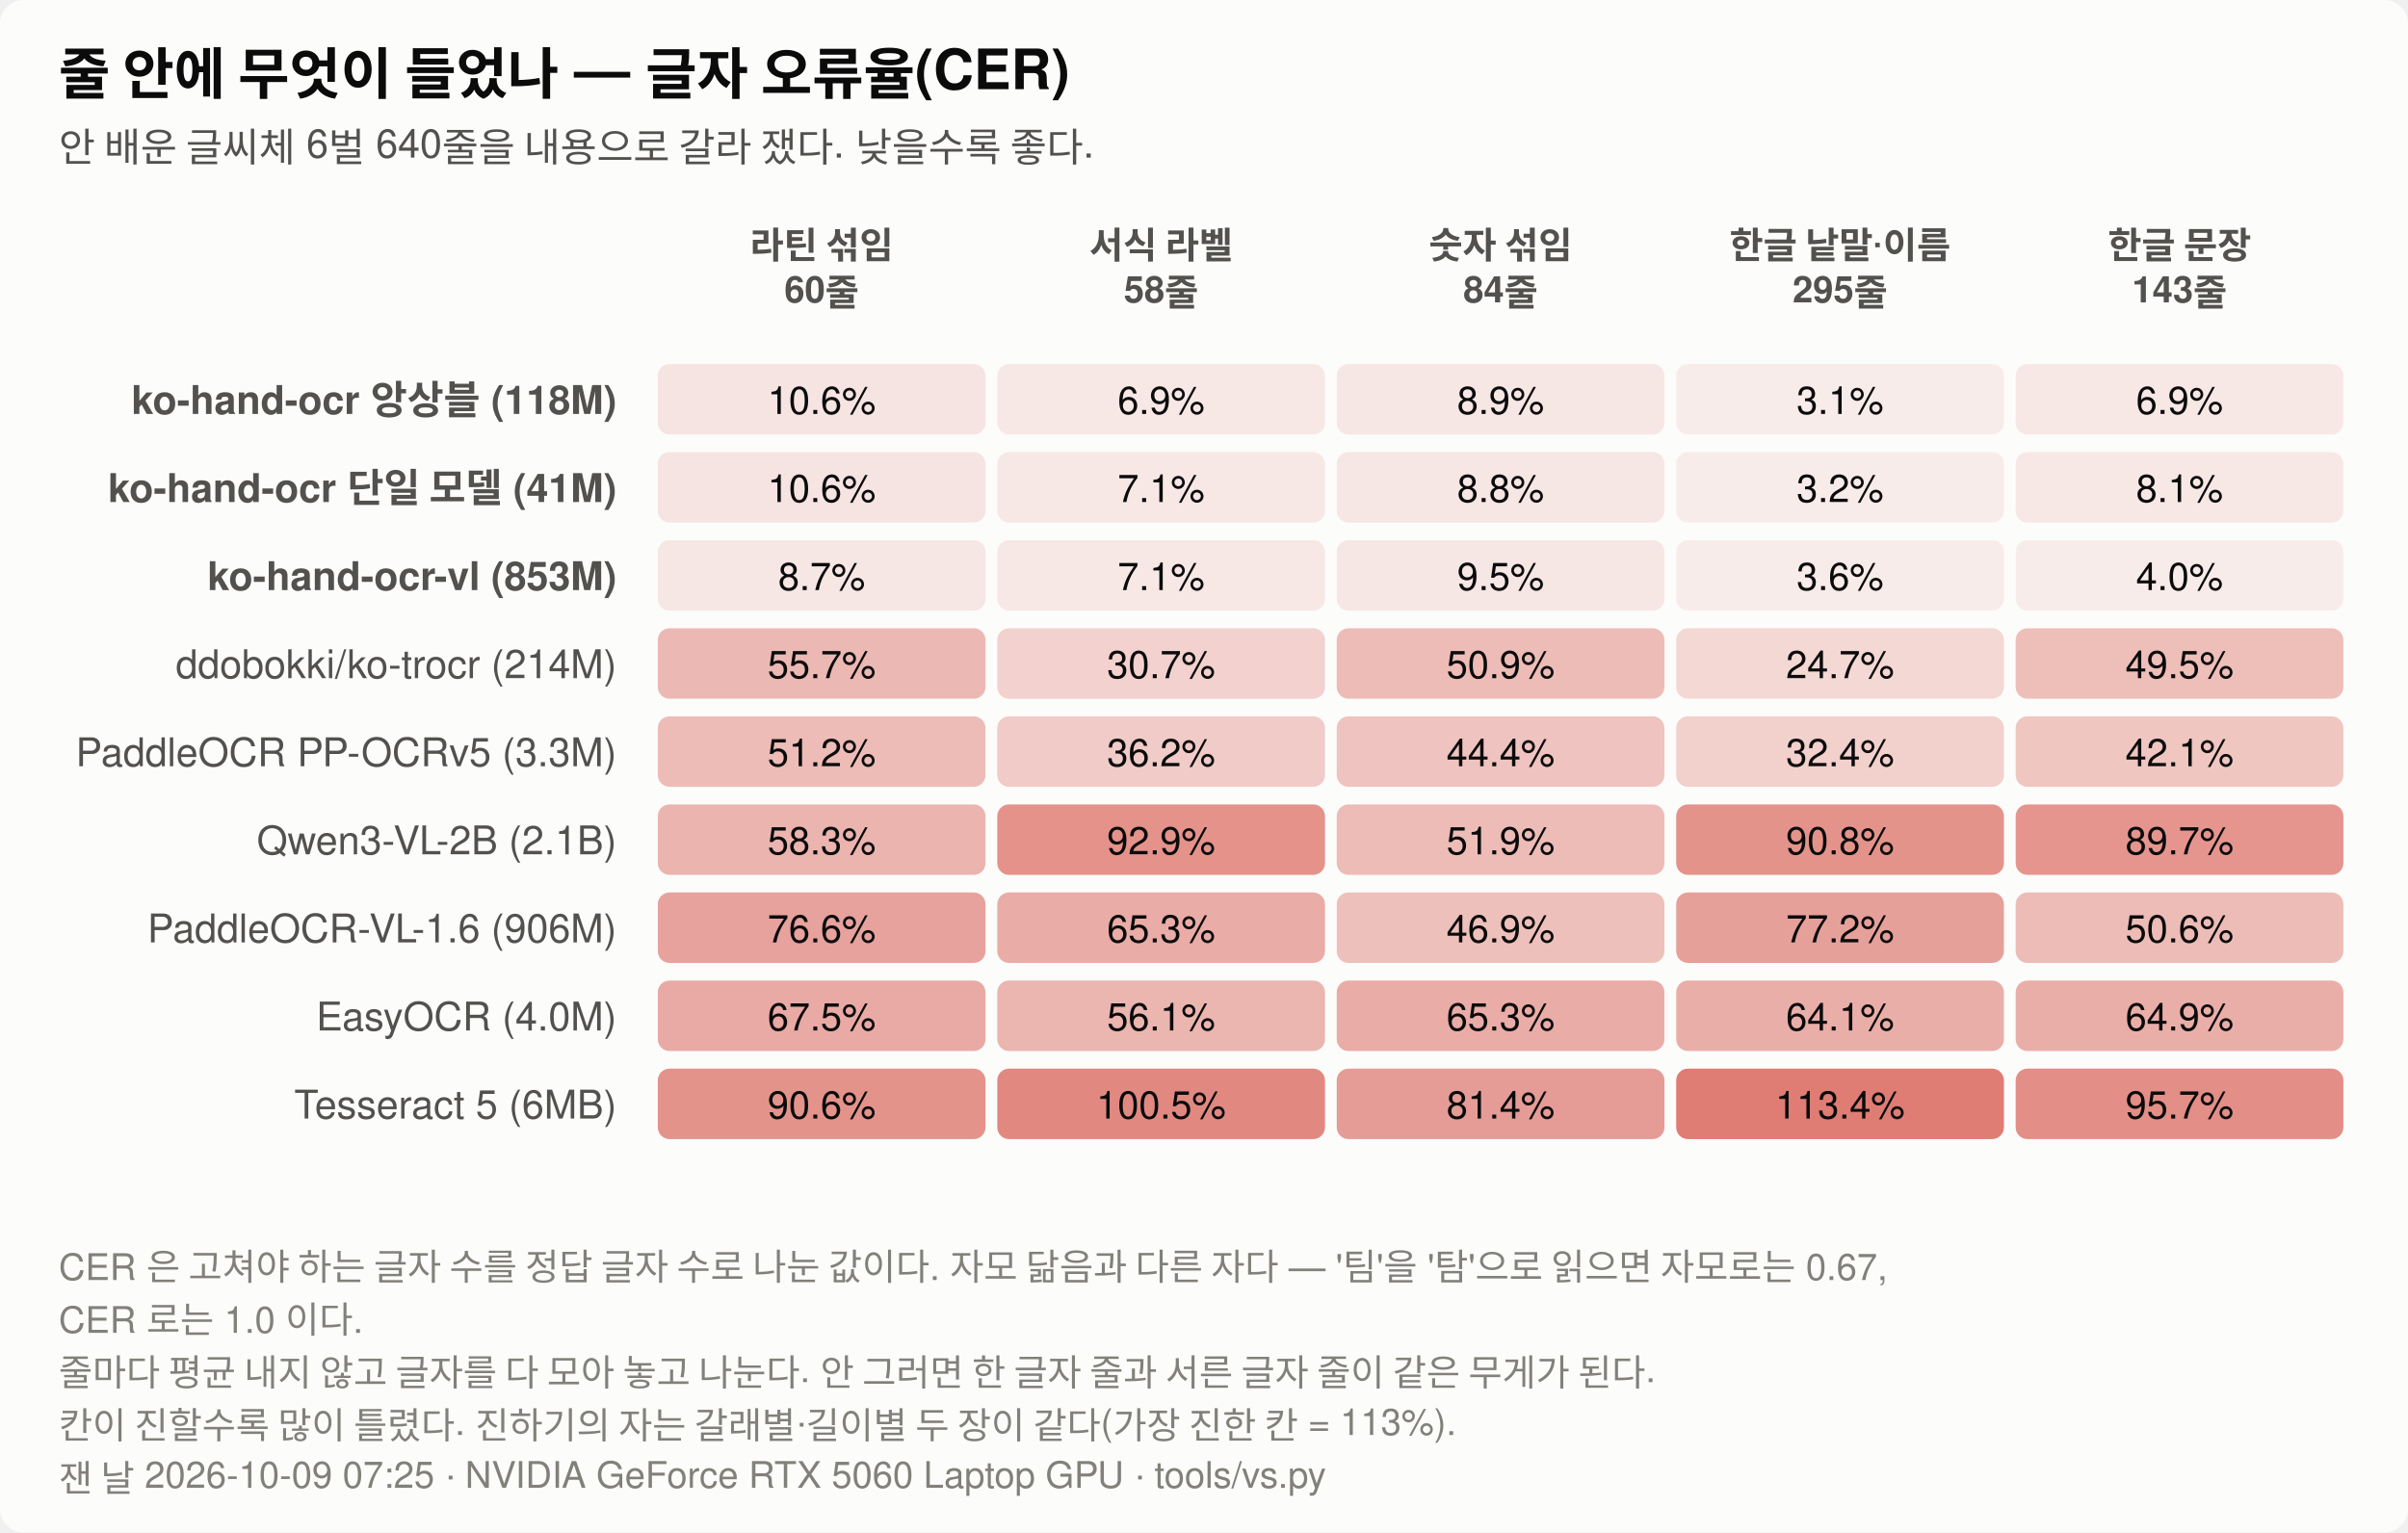
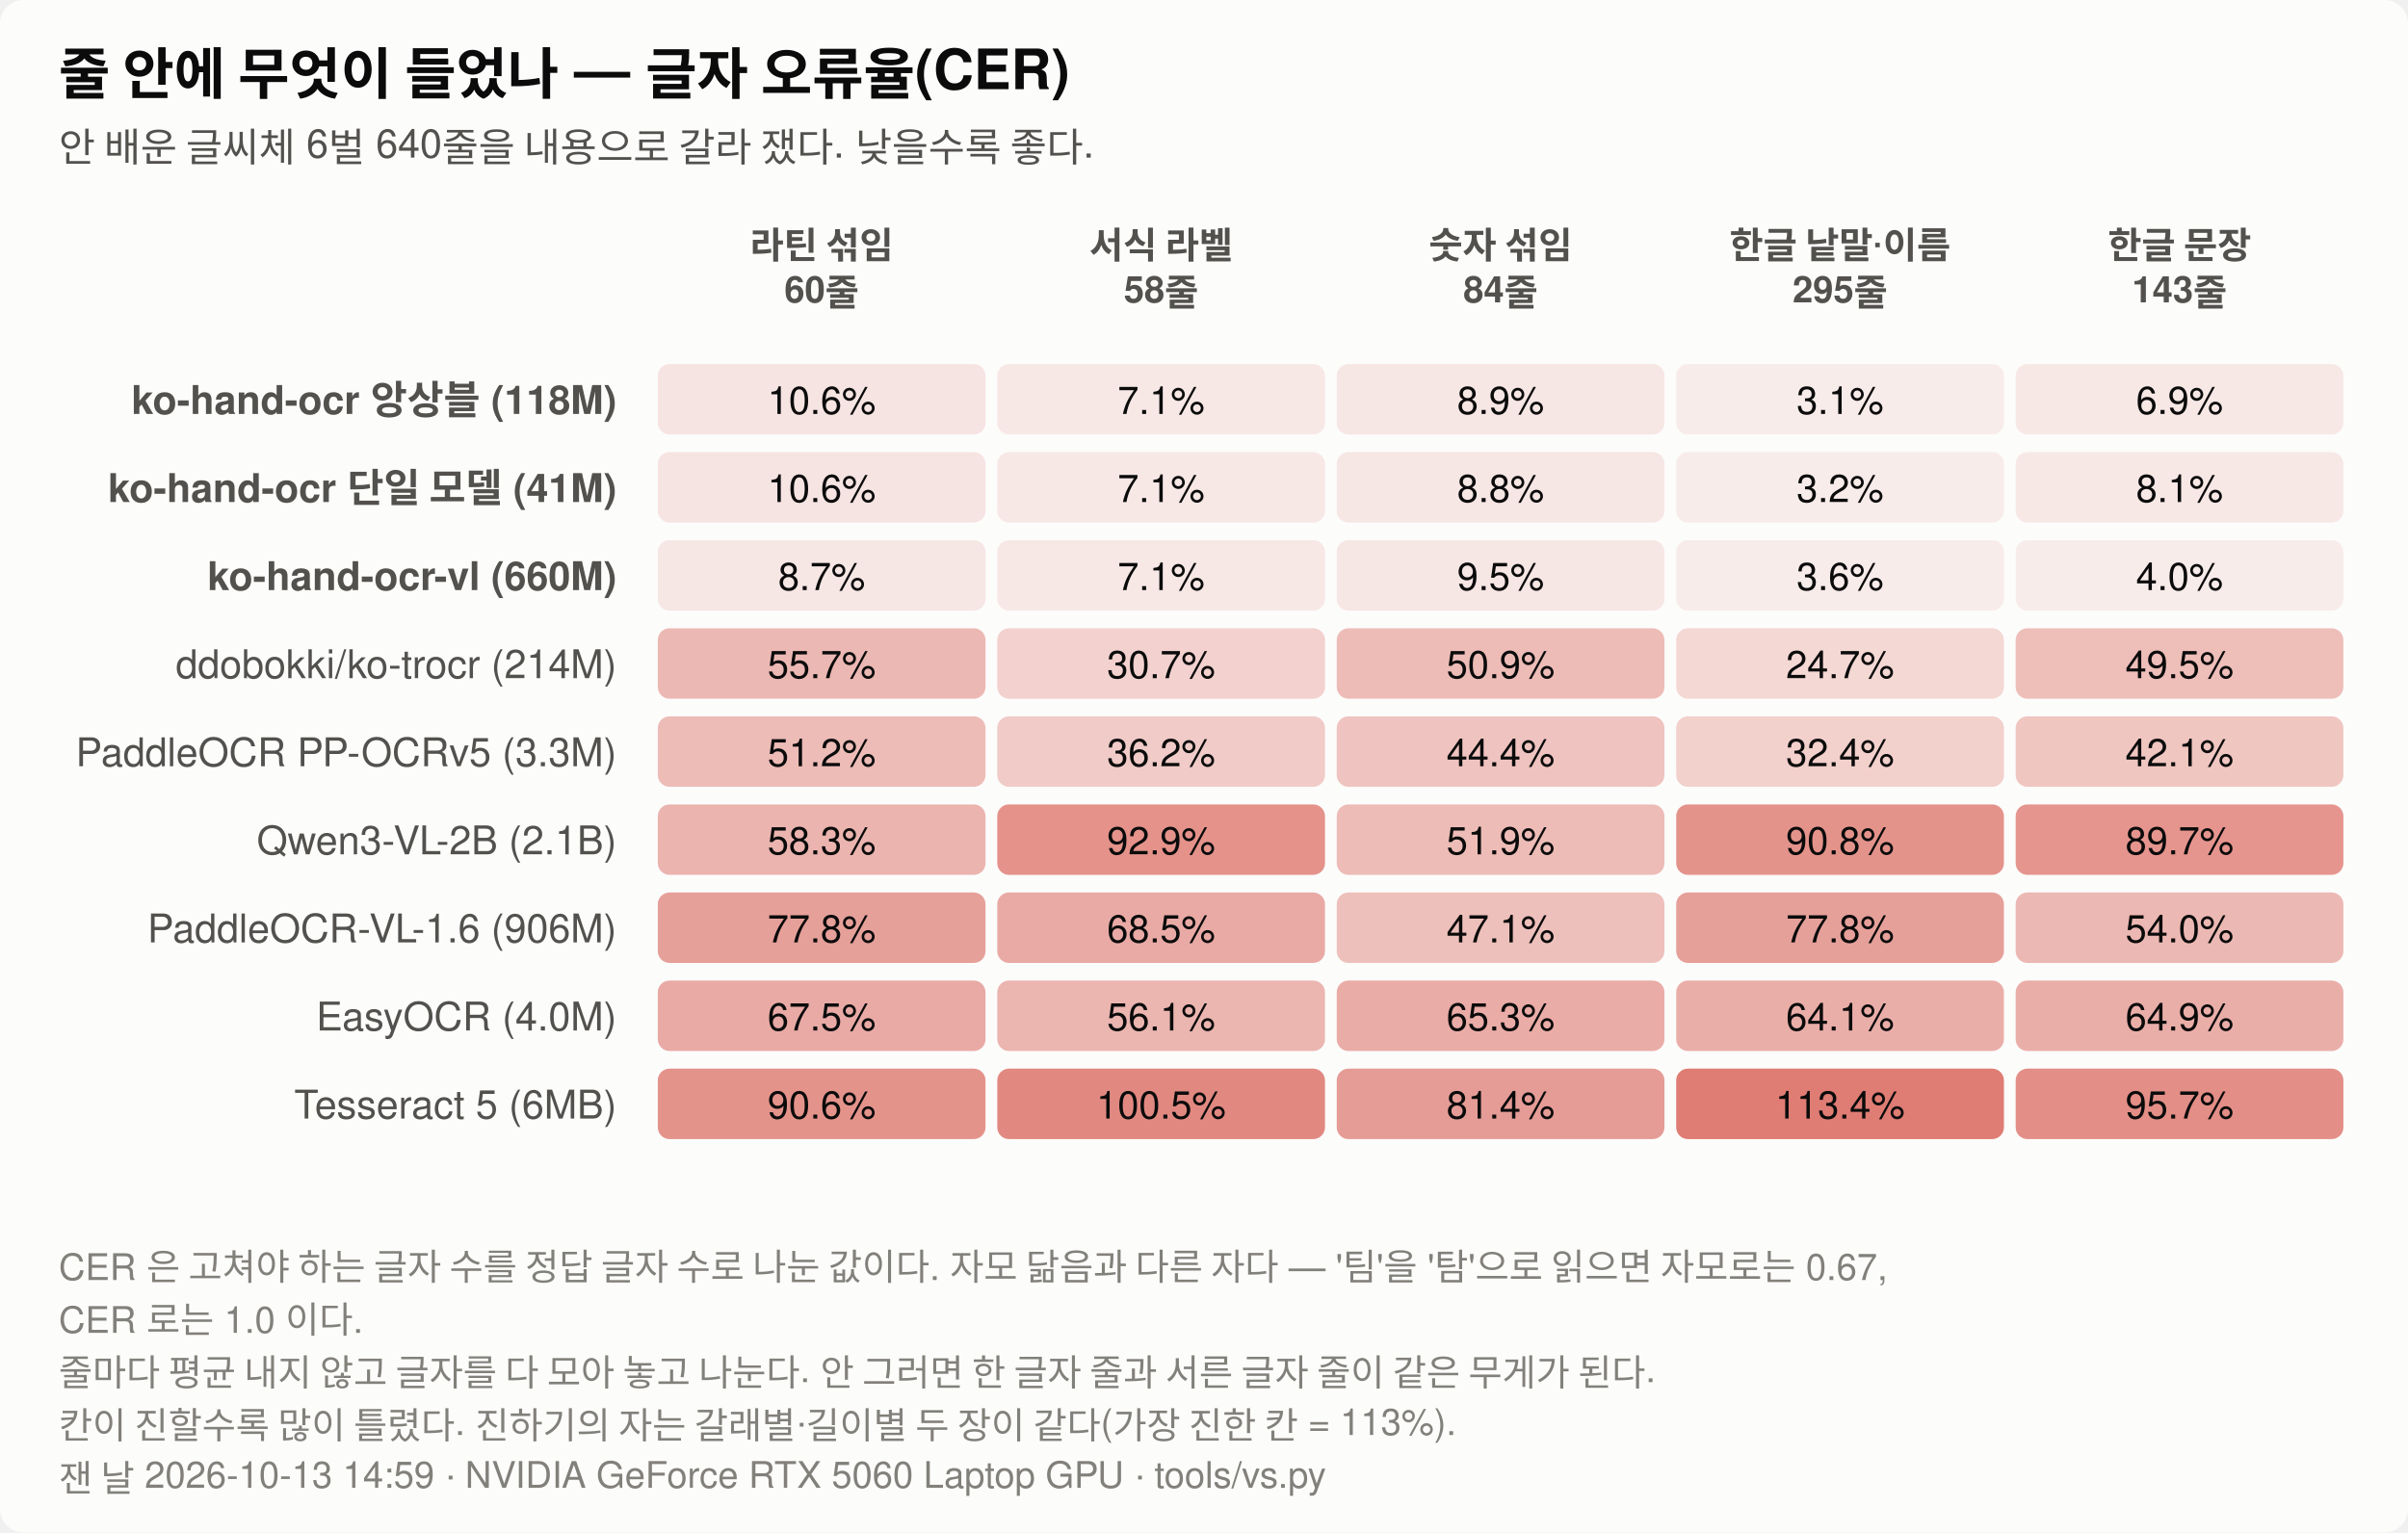
- <svg xmlns="http://www.w3.org/2000/svg" viewBox="0 0 820 522" width="820" height="522" role="img" aria-label="Character error rate by line content. Lower is better. 라틴 섞임: ko-hand-ocr 앙상블 11 percent, ko-hand-ocr 단일 모델 11 percent, ko-hand-ocr-vl 9 percent, ddobokki/ko-trocr 56 percent, PaddleOCR PP-OCRv5 51 percent, Qwen3-VL-2B 58 percent, PaddleOCR-VL-1.6 77 percent, EasyOCR 68 percent, Tesseract 5 91 percent. 서식 라벨: ko-hand-ocr 앙상블 7 percent, ko-hand-ocr 단일 모델 7 percent, ko-hand-ocr-vl 7 percent, ddobokki/ko-trocr 31 percent, PaddleOCR PP-OCRv5 36 percent, Qwen3-VL-2B 93 percent, PaddleOCR-VL-1.6 65 percent, EasyOCR 56 percent, Tesseract 5 101 percent. 숫자 섞임: ko-hand-ocr 앙상블 9 percent, ko-hand-ocr 단일 모델 9 percent, ko-hand-ocr-vl 10 percent, ddobokki/ko-trocr 51 percent, PaddleOCR PP-OCRv5 44 percent, Qwen3-VL-2B 52 percent, PaddleOCR-VL-1.6 47 percent, EasyOCR 65 percent, Tesseract 5 81 percent. 한글 낱말·이름: ko-hand-ocr 앙상블 3 percent, ko-hand-ocr 단일 모델 3 percent, ko-hand-ocr-vl 4 percent, ddobokki/ko-trocr 25 percent, PaddleOCR PP-OCRv5 32 percent, Qwen3-VL-2B 91 percent, PaddleOCR-VL-1.6 77 percent, EasyOCR 64 percent, Tesseract 5 113 percent. 한글 문장: ko-hand-ocr 앙상블 7 percent, ko-hand-ocr 단일 모델 8 percent, ko-hand-ocr-vl 4 percent, ddobokki/ko-trocr 49 percent, PaddleOCR PP-OCRv5 42 percent, Qwen3-VL-2B 90 percent, PaddleOCR-VL-1.6 51 percent, EasyOCR 65 percent, Tesseract 5 96 percent.">
+ <svg xmlns="http://www.w3.org/2000/svg" viewBox="0 0 820 522" width="820" height="522" role="img" aria-label="Character error rate by line content. Lower is better. 라틴 섞임: ko-hand-ocr 앙상블 11 percent, ko-hand-ocr 단일 모델 11 percent, ko-hand-ocr-vl 9 percent, ddobokki/ko-trocr 56 percent, PaddleOCR PP-OCRv5 51 percent, Qwen3-VL-2B 58 percent, PaddleOCR-VL-1.6 78 percent, EasyOCR 68 percent, Tesseract 5 91 percent. 서식 라벨: ko-hand-ocr 앙상블 7 percent, ko-hand-ocr 단일 모델 7 percent, ko-hand-ocr-vl 7 percent, ddobokki/ko-trocr 31 percent, PaddleOCR PP-OCRv5 36 percent, Qwen3-VL-2B 93 percent, PaddleOCR-VL-1.6 69 percent, EasyOCR 56 percent, Tesseract 5 101 percent. 숫자 섞임: ko-hand-ocr 앙상블 9 percent, ko-hand-ocr 단일 모델 9 percent, ko-hand-ocr-vl 10 percent, ddobokki/ko-trocr 51 percent, PaddleOCR PP-OCRv5 44 percent, Qwen3-VL-2B 52 percent, PaddleOCR-VL-1.6 47 percent, EasyOCR 65 percent, Tesseract 5 81 percent. 한글 낱말·이름: ko-hand-ocr 앙상블 3 percent, ko-hand-ocr 단일 모델 3 percent, ko-hand-ocr-vl 4 percent, ddobokki/ko-trocr 25 percent, PaddleOCR PP-OCRv5 32 percent, Qwen3-VL-2B 91 percent, PaddleOCR-VL-1.6 78 percent, EasyOCR 64 percent, Tesseract 5 113 percent. 한글 문장: ko-hand-ocr 앙상블 7 percent, ko-hand-ocr 단일 모델 8 percent, ko-hand-ocr-vl 4 percent, ddobokki/ko-trocr 49 percent, PaddleOCR PP-OCRv5 42 percent, Qwen3-VL-2B 90 percent, PaddleOCR-VL-1.6 54 percent, EasyOCR 65 percent, Tesseract 5 96 percent.">
  <style>
  .surface{fill:#fcfcfb}
  .ink{fill:#0b0b0b}
  .ink2{fill:#52514e}
  .ink3{fill:#82807a}
  .s0{fill:#2a78d6}
  .s1{fill:#eb6834}
  .s2{fill:#8a8880}
  .s3{fill:#1a9e77}
  .grid{stroke:#e3e2de;stroke-width:1}
  .rule{stroke:#cdccc6;stroke-width:1}
  .heat{fill:#cf3a2e}
  text{font-family:-apple-system,BlinkMacSystemFont,"Segoe UI",Helvetica,Arial,sans-serif}
  @media (prefers-color-scheme: dark){
    .surface{fill:#1a1a19}
    .ink{fill:#ffffff}
    .ink2{fill:#c3c2b7}
    .ink3{fill:#8e8c84}
    .s0{fill:#3987e5}
    .s1{fill:#d95926}
    .s2{fill:#7c7a73}
    .s3{fill:#2bb58c}
    .grid{stroke:#3a3a38}
    .rule{stroke:#4a4946}
    .heat{fill:#ff6b5e}
  }
</style>
  <rect class="surface" width="820" height="522" rx="8" />
  <text class="ink" x="20" y="32" font-size="19" font-weight="600">줄 안에 무엇이 들었나 — 글자 오류율(CER)</text>
  <text class="ink2" x="20" y="55" font-size="13.5">안 배운 글씨체 6벌 640줄을 내용으로 갈라 쟀다. 낮을수록 좋다.</text>
  <text class="ink2" x="279.8" y="88.0" font-size="12.5" font-weight="600" text-anchor="middle">라틴 섞임</text>
  <text class="ink2" x="279.8" y="103.0" font-size="12.5" font-weight="600" text-anchor="middle">60줄</text>
  <text class="ink2" x="395.4" y="88.0" font-size="12.5" font-weight="600" text-anchor="middle">서식 라벨</text>
  <text class="ink2" x="395.4" y="103.0" font-size="12.5" font-weight="600" text-anchor="middle">58줄</text>
  <text class="ink2" x="511.0" y="88.0" font-size="12.5" font-weight="600" text-anchor="middle">숫자 섞임</text>
  <text class="ink2" x="511.0" y="103.0" font-size="12.5" font-weight="600" text-anchor="middle">84줄</text>
  <text class="ink2" x="626.6" y="88.0" font-size="12.5" font-weight="600" text-anchor="middle">한글 낱말·이름</text>
  <text class="ink2" x="626.6" y="103.0" font-size="12.5" font-weight="600" text-anchor="middle">295줄</text>
  <text class="ink2" x="742.2" y="88.0" font-size="12.5" font-weight="600" text-anchor="middle">한글 문장</text>
  <text class="ink2" x="742.2" y="103.0" font-size="12.5" font-weight="600" text-anchor="middle">143줄</text>
  <text class="ink2" x="210" y="141.0" font-size="13.5" font-weight="600" text-anchor="end">ko-hand-ocr 앙상블 (118M)</text>
  <rect class="heat" x="224.0" y="124.0" width="111.6" height="24" rx="4" fill-opacity="0.12" />
  <text class="ink" x="279.8" y="141.0" font-size="13" text-anchor="middle">10.6%</text>
  <rect class="heat" x="339.6" y="124.0" width="111.6" height="24" rx="4" fill-opacity="0.10" />
-   <text class="ink" x="395.4" y="141.0" font-size="13" text-anchor="middle">6.9%</text>
+   <text class="ink" x="395.4" y="141.0" font-size="13" text-anchor="middle">7.1%</text>
  <rect class="heat" x="455.2" y="124.0" width="111.6" height="24" rx="4" fill-opacity="0.11" />
  <text class="ink" x="511.0" y="141.0" font-size="13" text-anchor="middle">8.9%</text>
  <rect class="heat" x="570.8" y="124.0" width="111.6" height="24" rx="4" fill-opacity="0.08" />
  <text class="ink" x="626.6" y="141.0" font-size="13" text-anchor="middle">3.1%</text>
  <rect class="heat" x="686.4" y="124.0" width="111.6" height="24" rx="4" fill-opacity="0.10" />
  <text class="ink" x="742.2" y="141.0" font-size="13" text-anchor="middle">6.9%</text>
  <text class="ink2" x="210" y="171.0" font-size="13.5" font-weight="600" text-anchor="end">ko-hand-ocr 단일 모델 (41M)</text>
  <rect class="heat" x="224.0" y="154.0" width="111.6" height="24" rx="4" fill-opacity="0.12" />
  <text class="ink" x="279.8" y="171.0" font-size="13" text-anchor="middle">10.6%</text>
  <rect class="heat" x="339.6" y="154.0" width="111.6" height="24" rx="4" fill-opacity="0.10" />
  <text class="ink" x="395.4" y="171.0" font-size="13" text-anchor="middle">7.1%</text>
  <rect class="heat" x="455.2" y="154.0" width="111.6" height="24" rx="4" fill-opacity="0.11" />
  <text class="ink" x="511.0" y="171.0" font-size="13" text-anchor="middle">8.8%</text>
  <rect class="heat" x="570.8" y="154.0" width="111.6" height="24" rx="4" fill-opacity="0.08" />
  <text class="ink" x="626.6" y="171.0" font-size="13" text-anchor="middle">3.2%</text>
  <rect class="heat" x="686.4" y="154.0" width="111.6" height="24" rx="4" fill-opacity="0.10" />
  <text class="ink" x="742.2" y="171.0" font-size="13" text-anchor="middle">8.1%</text>
-   <text class="ink2" x="210" y="201.0" font-size="13.5" font-weight="600" text-anchor="end">ko-hand-ocr-vl (853M)</text>
+   <text class="ink2" x="210" y="201.0" font-size="13.5" font-weight="600" text-anchor="end">ko-hand-ocr-vl (660M)</text>
  <rect class="heat" x="224.0" y="184.0" width="111.6" height="24" rx="4" fill-opacity="0.11" />
  <text class="ink" x="279.8" y="201.0" font-size="13" text-anchor="middle">8.7%</text>
  <rect class="heat" x="339.6" y="184.0" width="111.6" height="24" rx="4" fill-opacity="0.10" />
  <text class="ink" x="395.4" y="201.0" font-size="13" text-anchor="middle">7.1%</text>
  <rect class="heat" x="455.2" y="184.0" width="111.6" height="24" rx="4" fill-opacity="0.11" />
  <text class="ink" x="511.0" y="201.0" font-size="13" text-anchor="middle">9.5%</text>
  <rect class="heat" x="570.8" y="184.0" width="111.6" height="24" rx="4" fill-opacity="0.08" />
  <text class="ink" x="626.6" y="201.0" font-size="13" text-anchor="middle">3.6%</text>
  <rect class="heat" x="686.4" y="184.0" width="111.6" height="24" rx="4" fill-opacity="0.08" />
  <text class="ink" x="742.2" y="201.0" font-size="13" text-anchor="middle">4.0%</text>
  <text class="ink2" x="210" y="231.0" font-size="13.5" font-weight="400" text-anchor="end">ddobokki/ko-trocr (214M)</text>
  <rect class="heat" x="224.0" y="214.0" width="111.6" height="24" rx="4" fill-opacity="0.35" />
  <text class="ink" x="279.8" y="231.0" font-size="13" text-anchor="middle">55.7%</text>
  <rect class="heat" x="339.6" y="214.0" width="111.6" height="24" rx="4" fill-opacity="0.22" />
  <text class="ink" x="395.4" y="231.0" font-size="13" text-anchor="middle">30.7%</text>
  <rect class="heat" x="455.2" y="214.0" width="111.6" height="24" rx="4" fill-opacity="0.33" />
  <text class="ink" x="511.0" y="231.0" font-size="13" text-anchor="middle">50.9%</text>
  <rect class="heat" x="570.8" y="214.0" width="111.6" height="24" rx="4" fill-opacity="0.19" />
  <text class="ink" x="626.6" y="231.0" font-size="13" text-anchor="middle">24.7%</text>
  <rect class="heat" x="686.4" y="214.0" width="111.6" height="24" rx="4" fill-opacity="0.32" />
  <text class="ink" x="742.2" y="231.0" font-size="13" text-anchor="middle">49.5%</text>
  <text class="ink2" x="210" y="261.0" font-size="13.5" font-weight="400" text-anchor="end">PaddleOCR PP-OCRv5 (3.3M)</text>
  <rect class="heat" x="224.0" y="244.0" width="111.6" height="24" rx="4" fill-opacity="0.33" />
  <text class="ink" x="279.8" y="261.0" font-size="13" text-anchor="middle">51.2%</text>
  <rect class="heat" x="339.6" y="244.0" width="111.6" height="24" rx="4" fill-opacity="0.25" />
  <text class="ink" x="395.4" y="261.0" font-size="13" text-anchor="middle">36.2%</text>
  <rect class="heat" x="455.2" y="244.0" width="111.6" height="24" rx="4" fill-opacity="0.29" />
  <text class="ink" x="511.0" y="261.0" font-size="13" text-anchor="middle">44.4%</text>
  <rect class="heat" x="570.8" y="244.0" width="111.6" height="24" rx="4" fill-opacity="0.23" />
  <text class="ink" x="626.6" y="261.0" font-size="13" text-anchor="middle">32.4%</text>
  <rect class="heat" x="686.4" y="244.0" width="111.6" height="24" rx="4" fill-opacity="0.28" />
  <text class="ink" x="742.2" y="261.0" font-size="13" text-anchor="middle">42.1%</text>
  <text class="ink2" x="210" y="291.0" font-size="13.5" font-weight="400" text-anchor="end">Qwen3-VL-2B (2.1B)</text>
  <rect class="heat" x="224.0" y="274.0" width="111.6" height="24" rx="4" fill-opacity="0.37" />
  <text class="ink" x="279.8" y="291.0" font-size="13" text-anchor="middle">58.3%</text>
  <rect class="heat" x="339.6" y="274.0" width="111.6" height="24" rx="4" fill-opacity="0.55" />
  <text class="ink" x="395.4" y="291.0" font-size="13" text-anchor="middle">92.9%</text>
  <rect class="heat" x="455.2" y="274.0" width="111.6" height="24" rx="4" fill-opacity="0.33" />
  <text class="ink" x="511.0" y="291.0" font-size="13" text-anchor="middle">51.9%</text>
  <rect class="heat" x="570.8" y="274.0" width="111.6" height="24" rx="4" fill-opacity="0.54" />
  <text class="ink" x="626.6" y="291.0" font-size="13" text-anchor="middle">90.8%</text>
  <rect class="heat" x="686.4" y="274.0" width="111.6" height="24" rx="4" fill-opacity="0.53" />
  <text class="ink" x="742.2" y="291.0" font-size="13" text-anchor="middle">89.7%</text>
  <text class="ink2" x="210" y="321.0" font-size="13.5" font-weight="400" text-anchor="end">PaddleOCR-VL-1.6 (906M)</text>
-   <rect class="heat" x="224.0" y="304.0" width="111.6" height="24" rx="4" fill-opacity="0.46" />
-   <text class="ink" x="279.8" y="321.0" font-size="13" text-anchor="middle">76.6%</text>
-   <rect class="heat" x="339.6" y="304.0" width="111.6" height="24" rx="4" fill-opacity="0.41" />
-   <text class="ink" x="395.4" y="321.0" font-size="13" text-anchor="middle">65.3%</text>
+   <rect class="heat" x="224.0" y="304.0" width="111.6" height="24" rx="4" fill-opacity="0.47" />
+   <text class="ink" x="279.8" y="321.0" font-size="13" text-anchor="middle">77.8%</text>
+   <rect class="heat" x="339.6" y="304.0" width="111.6" height="24" rx="4" fill-opacity="0.42" />
+   <text class="ink" x="395.4" y="321.0" font-size="13" text-anchor="middle">68.5%</text>
  <rect class="heat" x="455.2" y="304.0" width="111.6" height="24" rx="4" fill-opacity="0.31" />
-   <text class="ink" x="511.0" y="321.0" font-size="13" text-anchor="middle">46.9%</text>
+   <text class="ink" x="511.0" y="321.0" font-size="13" text-anchor="middle">47.1%</text>
  <rect class="heat" x="570.8" y="304.0" width="111.6" height="24" rx="4" fill-opacity="0.47" />
-   <text class="ink" x="626.6" y="321.0" font-size="13" text-anchor="middle">77.2%</text>
-   <rect class="heat" x="686.4" y="304.0" width="111.6" height="24" rx="4" fill-opacity="0.33" />
-   <text class="ink" x="742.2" y="321.0" font-size="13" text-anchor="middle">50.6%</text>
+   <text class="ink" x="626.6" y="321.0" font-size="13" text-anchor="middle">77.8%</text>
+   <rect class="heat" x="686.4" y="304.0" width="111.6" height="24" rx="4" fill-opacity="0.35" />
+   <text class="ink" x="742.2" y="321.0" font-size="13" text-anchor="middle">54.0%</text>
  <text class="ink2" x="210" y="351.0" font-size="13.5" font-weight="400" text-anchor="end">EasyOCR (4.0M)</text>
  <rect class="heat" x="224.0" y="334.0" width="111.6" height="24" rx="4" fill-opacity="0.42" />
  <text class="ink" x="279.8" y="351.0" font-size="13" text-anchor="middle">67.5%</text>
  <rect class="heat" x="339.6" y="334.0" width="111.6" height="24" rx="4" fill-opacity="0.36" />
  <text class="ink" x="395.4" y="351.0" font-size="13" text-anchor="middle">56.1%</text>
  <rect class="heat" x="455.2" y="334.0" width="111.6" height="24" rx="4" fill-opacity="0.41" />
  <text class="ink" x="511.0" y="351.0" font-size="13" text-anchor="middle">65.3%</text>
  <rect class="heat" x="570.8" y="334.0" width="111.6" height="24" rx="4" fill-opacity="0.40" />
  <text class="ink" x="626.6" y="351.0" font-size="13" text-anchor="middle">64.1%</text>
  <rect class="heat" x="686.4" y="334.0" width="111.6" height="24" rx="4" fill-opacity="0.40" />
  <text class="ink" x="742.2" y="351.0" font-size="13" text-anchor="middle">64.9%</text>
  <text class="ink2" x="210" y="381.0" font-size="13.5" font-weight="400" text-anchor="end">Tesseract 5 (6MB)</text>
  <rect class="heat" x="224.0" y="364.0" width="111.6" height="24" rx="4" fill-opacity="0.54" />
  <text class="ink" x="279.8" y="381.0" font-size="13" text-anchor="middle">90.6%</text>
  <rect class="heat" x="339.6" y="364.0" width="111.6" height="24" rx="4" fill-opacity="0.59" />
  <text class="ink" x="395.4" y="381.0" font-size="13" text-anchor="middle">100.5%</text>
  <rect class="heat" x="455.2" y="364.0" width="111.6" height="24" rx="4" fill-opacity="0.49" />
  <text class="ink" x="511.0" y="381.0" font-size="13" text-anchor="middle">81.4%</text>
  <rect class="heat" x="570.8" y="364.0" width="111.6" height="24" rx="4" fill-opacity="0.66" />
  <text class="ink" x="626.6" y="381.0" font-size="13" text-anchor="middle">113.4%</text>
  <rect class="heat" x="686.4" y="364.0" width="111.6" height="24" rx="4" fill-opacity="0.57" />
  <text class="ink" x="742.2" y="381.0" font-size="13" text-anchor="middle">95.7%</text>
  <text class="ink3" x="20" y="436" font-size="12.5">CER 은 고쳐야 하는 글자 수를 정답 글자 수로 나눈 값이다. 자모 닮음과 다른 자다 — '팀'을 '탐'으로 읽으면 자모로는 0.67,</text>
  <text class="ink3" x="20" y="454" font-size="12.5">CER 로는 1.0 이다.</text>
  <text class="ink3" x="20" y="472" font-size="12.5">줄마다 평균 내지 않고 글자를 다 모아 놓고 나눈다. 안 그러면 한 글자 줄과 서른 글자 줄이 같은 무게가 된다.</text>
  <text class="ink3" x="20" y="490" font-size="12.5">칸이 진할수록 많이 틀렸다. 진하기의 자는 갈래별·길이별 두 장이 같다(가장 진한 칸 = 113%).</text>
-   <text class="ink3" x="20" y="508" font-size="12.5">잰 날 2026-10-09 07:25 · NVIDIA GeForce RTX 5060 Laptop GPU · tools/vs.py</text>
+   <text class="ink3" x="20" y="508" font-size="12.5">잰 날 2026-10-13 14:59 · NVIDIA GeForce RTX 5060 Laptop GPU · tools/vs.py</text>
</svg>
